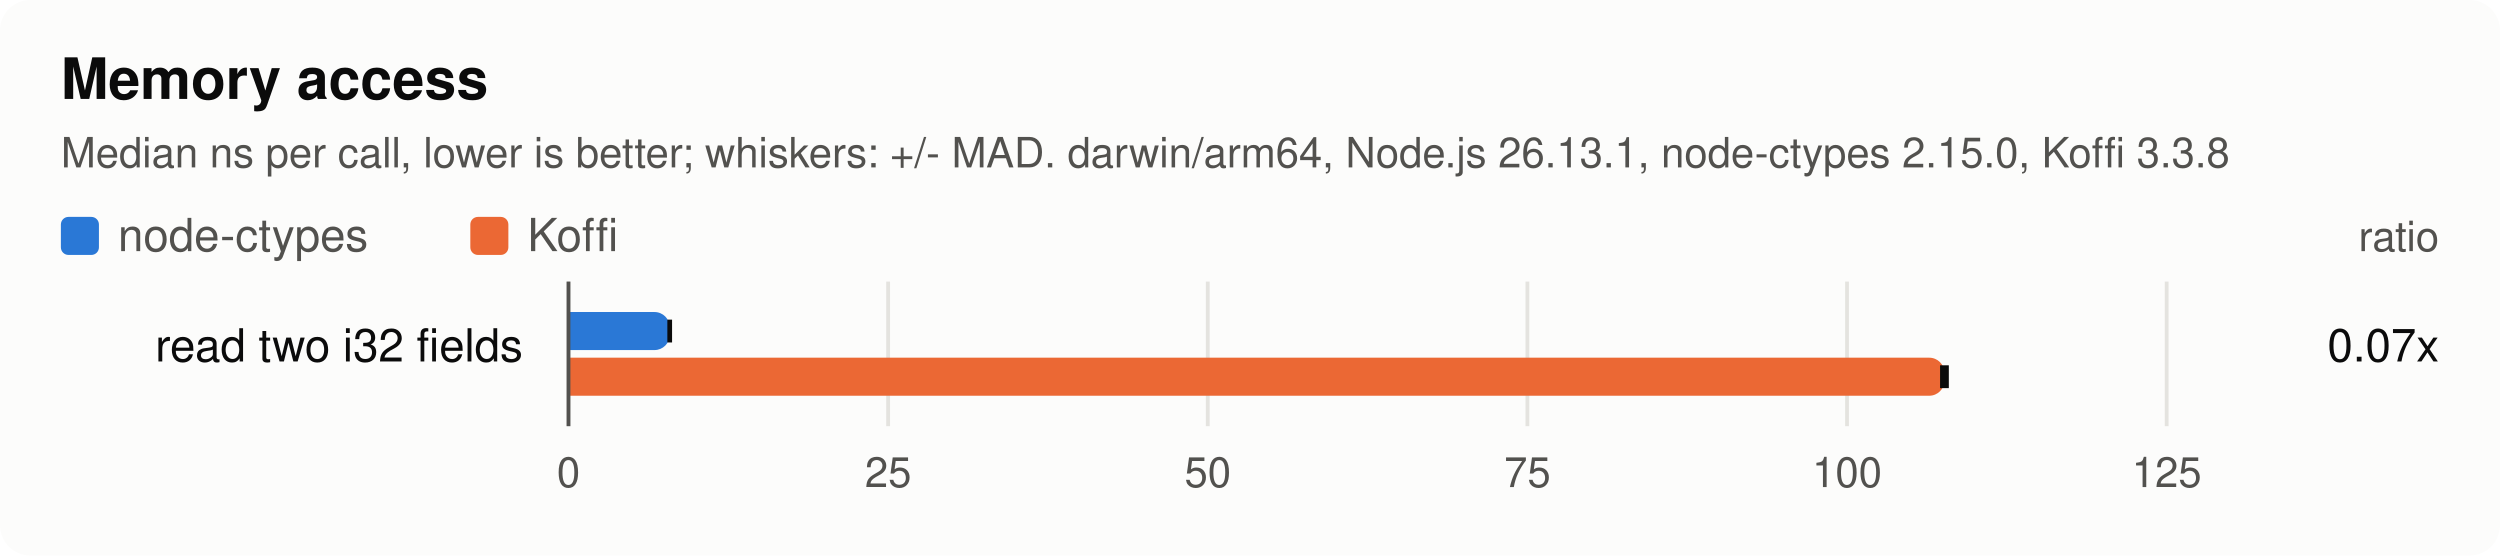
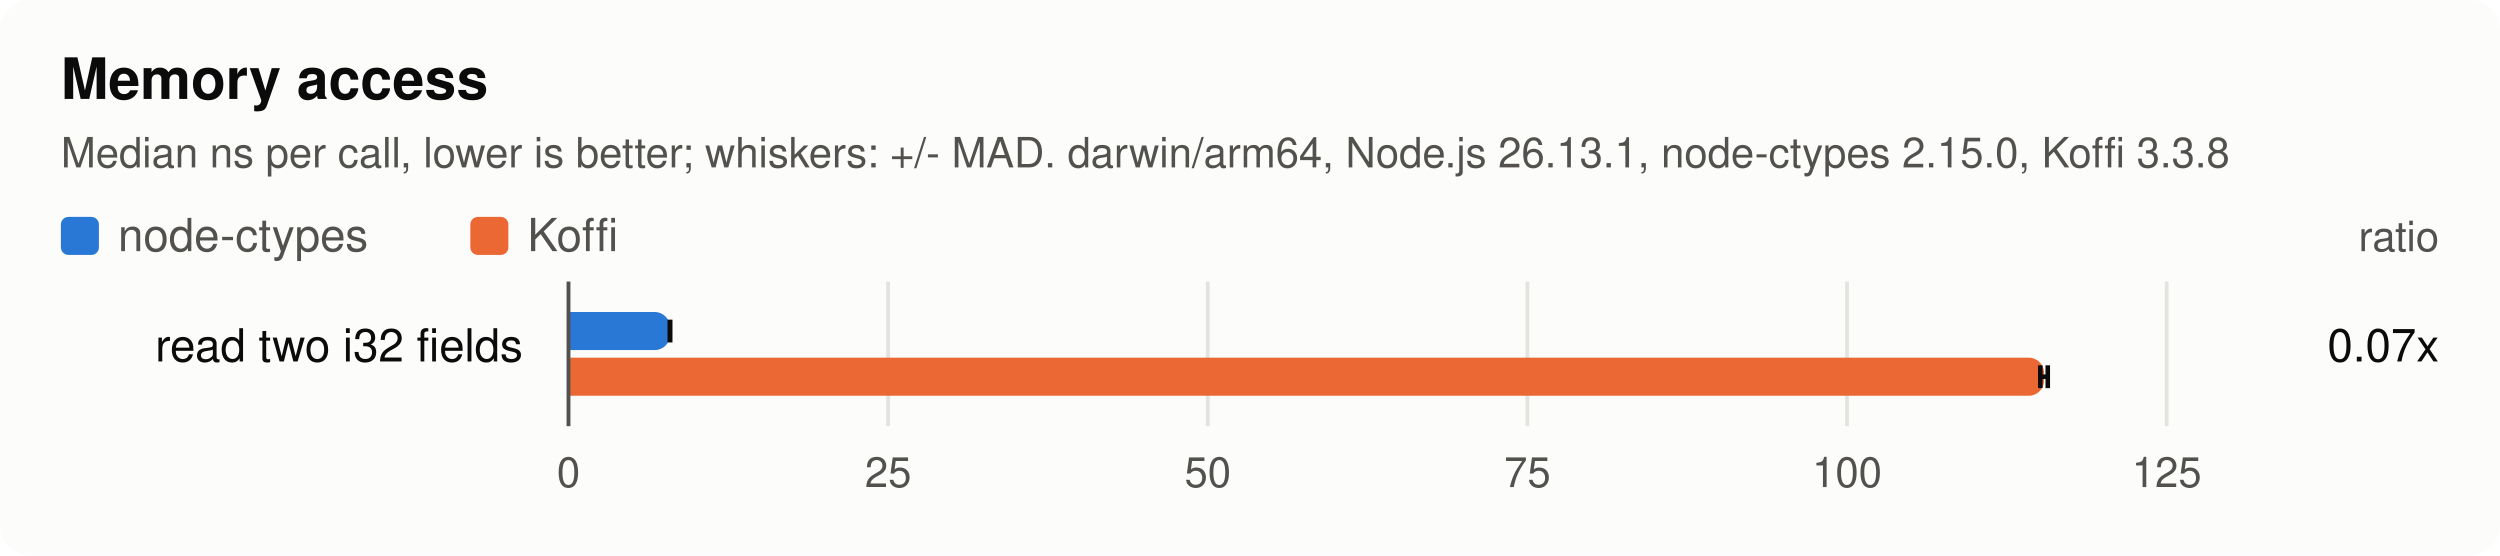
<svg xmlns="http://www.w3.org/2000/svg" width="657" height="146" viewBox="0 0 657 146" role="img" aria-label="Memory access: node-ctypes vs Koffi, ns per call">
  <style>
.surface { fill: #fcfcfb; } .primary { fill: #0b0b0b; } .secondary { fill: #52514e; }
.ctypes { fill: #2a78d6; } .other { fill: #eb6834; }
.grid { stroke: #e4e3df; stroke-width: 1; } .baseline { stroke: #52514e; stroke-width: 1; }
.whisker { stroke: #0b0b0b; stroke-width: 1.2; }
text { font: 12px -apple-system, BlinkMacSystemFont, "Segoe UI", Helvetica, Arial, sans-serif; }
.title { font-size: 15px; font-weight: 600; } .small { font-size: 11px; } .group { font-weight: 600; }
.value { font-variant-numeric: tabular-nums; }
@media (prefers-color-scheme: dark) {
  .surface { fill: #1a1a19; } .primary { fill: #f0efec; } .secondary { fill: #c3c2b7; }
  .ctypes { fill: #3987e5; } .other { fill: #d95926; }
  .grid { stroke: #383835; } .baseline { stroke: #c3c2b7; } .whisker { stroke: #f0efec; }
}
</style>
  <rect class="surface" width="657" height="146" rx="8" />
  <text class="primary title" x="16" y="26">Memory access</text>
  <text class="secondary small" x="16" y="44">Median ns per call, lower is better; whiskers: +/- MAD. darwin/arm64, Node.js 26.13.1, node-ctypes 2.15.0, Koffi 3.3.8</text>
  <rect class="ctypes" x="16" y="57" width="10" height="10" rx="2" />
  <text class="secondary" x="31" y="66">node-ctypes</text>
  <rect class="other" x="123.6" y="57" width="10" height="10" rx="2" />
  <text class="secondary" x="138.6" y="66">Koffi</text>
  <text class="secondary small" x="641" y="66" text-anchor="end">ratio</text>
  <line class="grid" x1="149.4" y1="74" x2="149.4" y2="112" />
  <text class="secondary small value" x="149.4" y="128" text-anchor="middle">0</text>
  <line class="grid" x1="233.4" y1="74" x2="233.4" y2="112" />
  <text class="secondary small value" x="233.4" y="128" text-anchor="middle">25</text>
  <line class="grid" x1="317.4" y1="74" x2="317.4" y2="112" />
  <text class="secondary small value" x="317.4" y="128" text-anchor="middle">50</text>
  <line class="grid" x1="401.4" y1="74" x2="401.4" y2="112" />
  <text class="secondary small value" x="401.4" y="128" text-anchor="middle">75</text>
  <line class="grid" x1="485.4" y1="74" x2="485.4" y2="112" />
  <text class="secondary small value" x="485.4" y="128" text-anchor="middle">100</text>
  <line class="grid" x1="569.4" y1="74" x2="569.4" y2="112" />
  <text class="secondary small value" x="569.4" y="128" text-anchor="middle">125</text>
  <text class="primary" x="137.4" y="95" text-anchor="end">read two i32 fields</text>
-   <path class="ctypes" d="M149.4,82h22.6a4,4 0 0 1 4,4v2a4,4 0 0 1 -4,4h-22.6z" />
-   <path class="whisker" d="M175.98,87H176.021M175.98,84v6M176.021,84v6" />
-   <path class="other" d="M149.4,94h357.601a4,4 0 0 1 4,4v2a4,4 0 0 1 -4,4h-357.601z" />
-   <path class="whisker" d="M510.45,99H511.551M510.45,96v6M511.551,96v6" />
+   <path class="ctypes" d="M149.4,82h22.672a4,4 0 0 1 4,4v2a4,4 0 0 1 -4,4h-22.672z" />
+   <path class="whisker" d="M176.018,87H176.126M176.018,84v6M176.126,84v6" />
+   <path class="other" d="M149.4,94h383.772a4,4 0 0 1 4,4v2a4,4 0 0 1 -4,4h-383.772z" />
+   <path class="whisker" d="M536.192,99H538.152M536.192,96v6M538.152,96v6" />
  <text class="primary value" x="641" y="95" text-anchor="end">0.07x</text>
  <line class="baseline" x1="149.4" y1="74" x2="149.4" y2="112" />
</svg>
